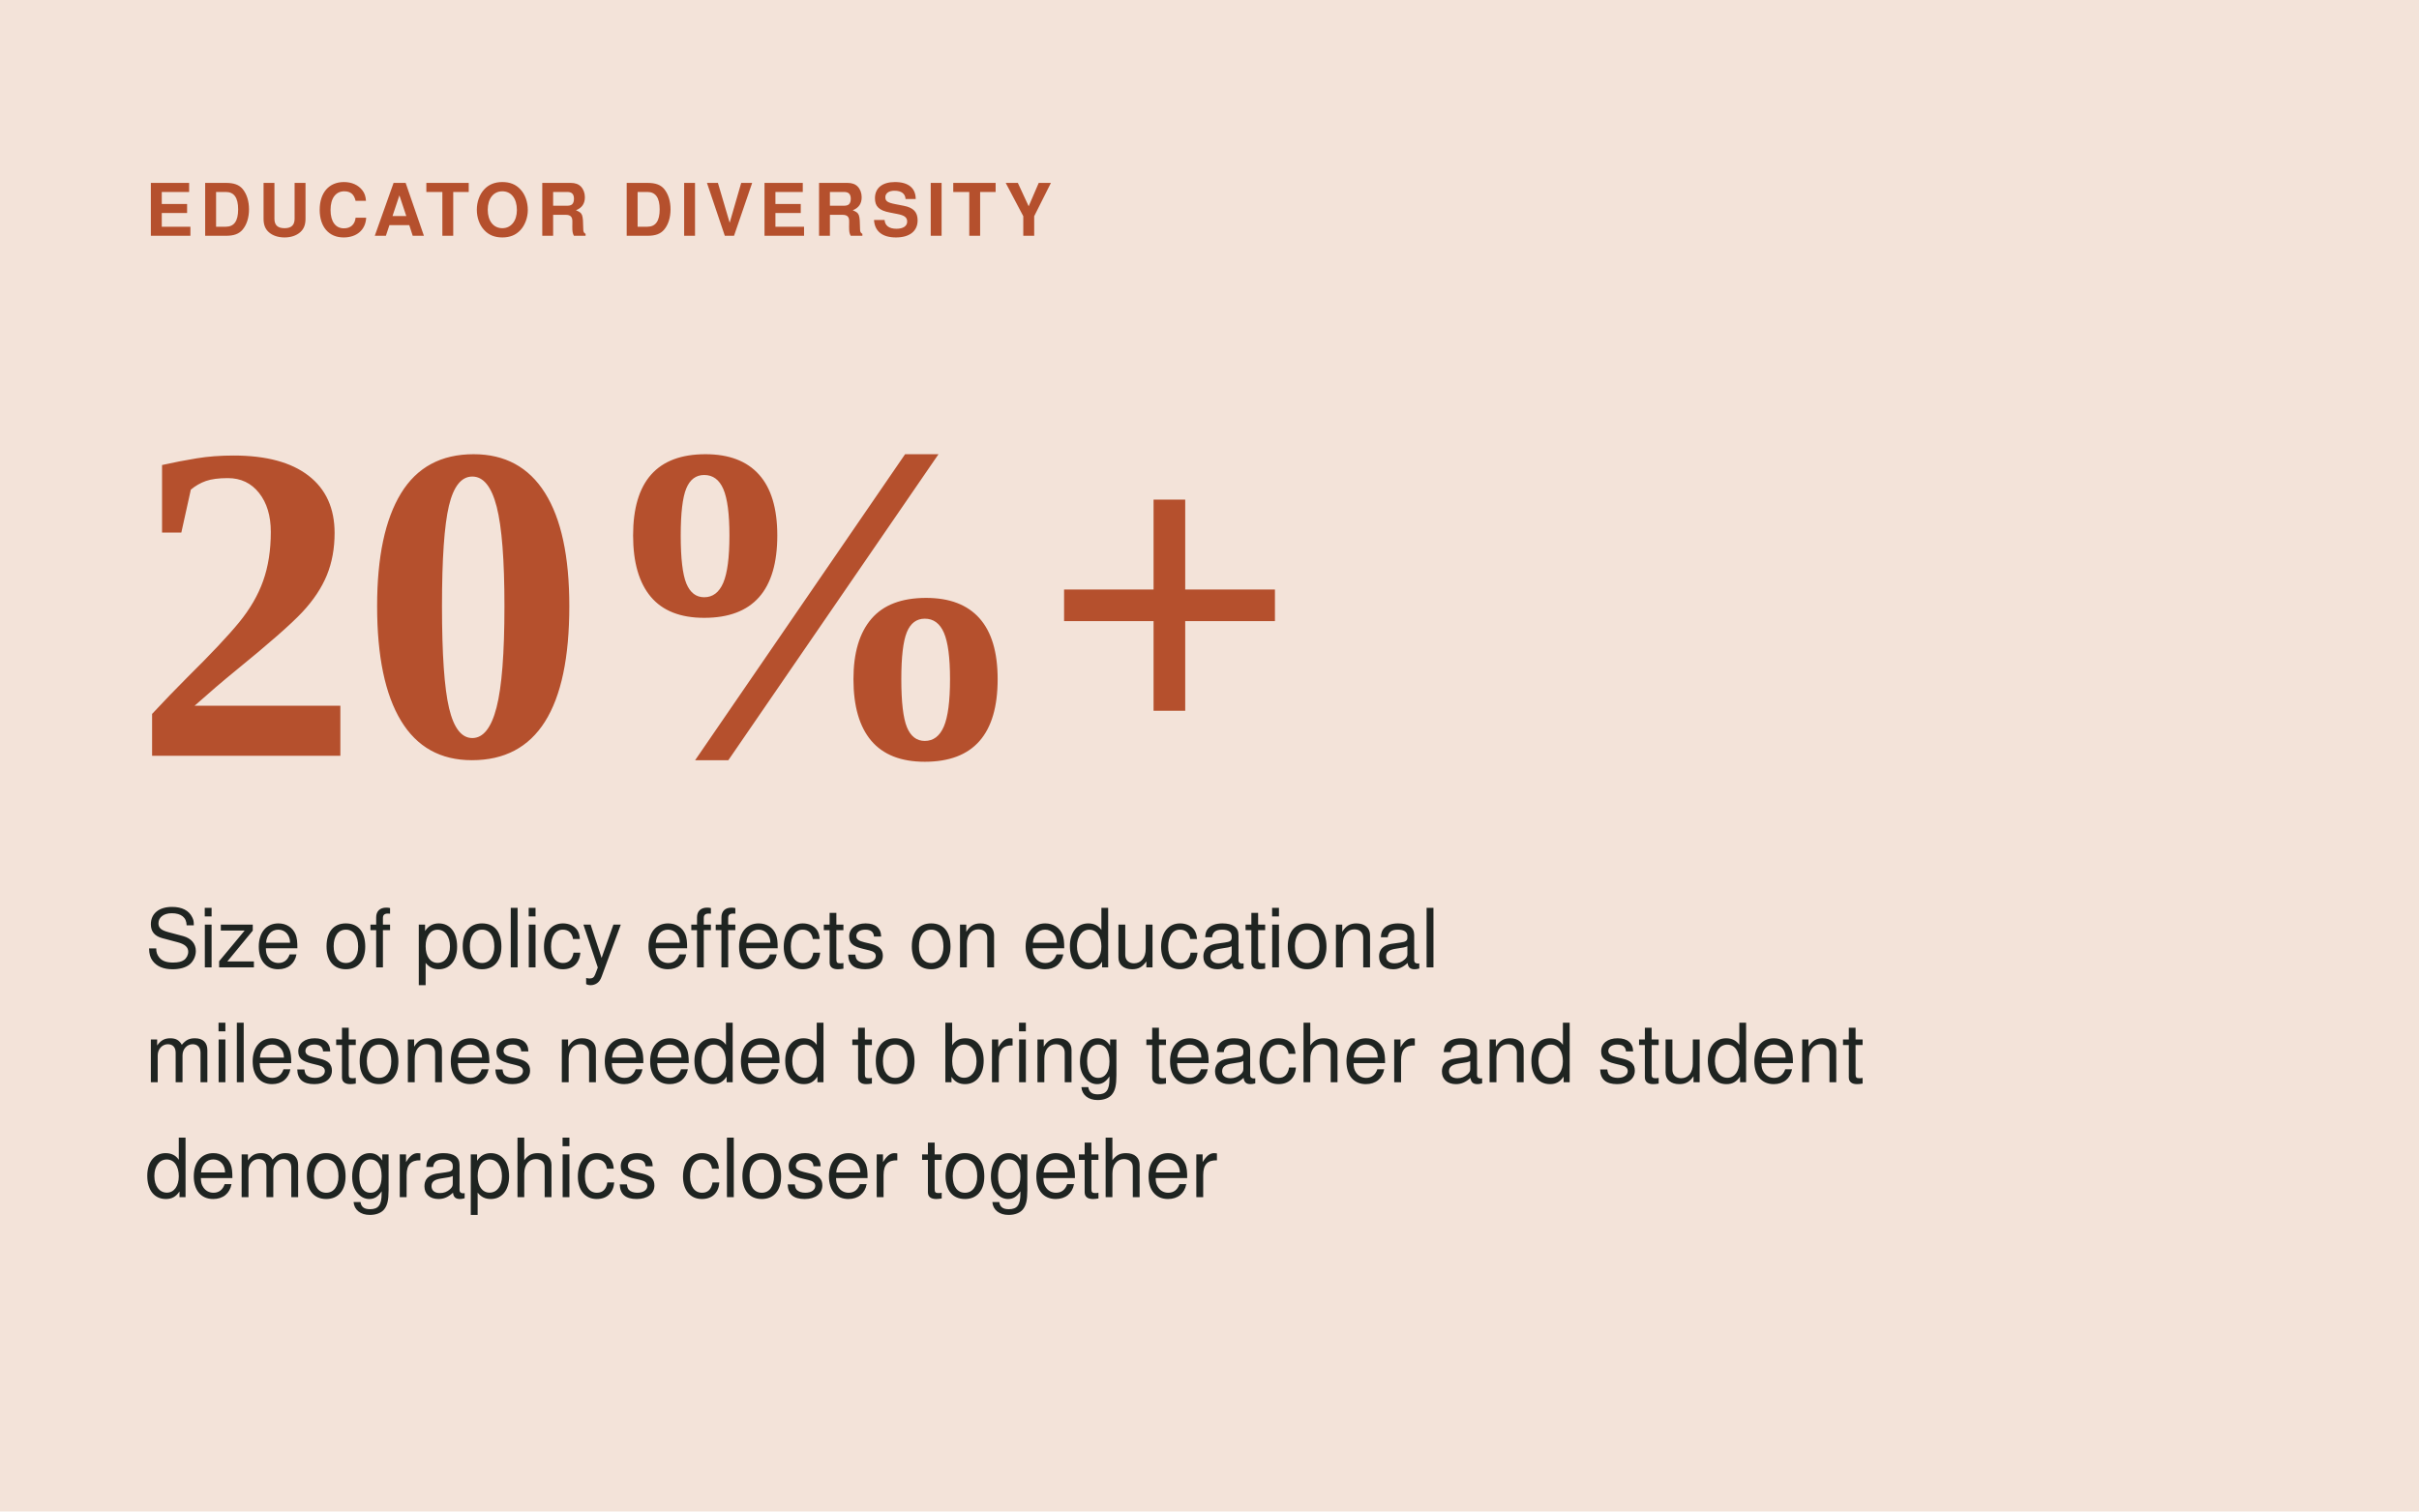
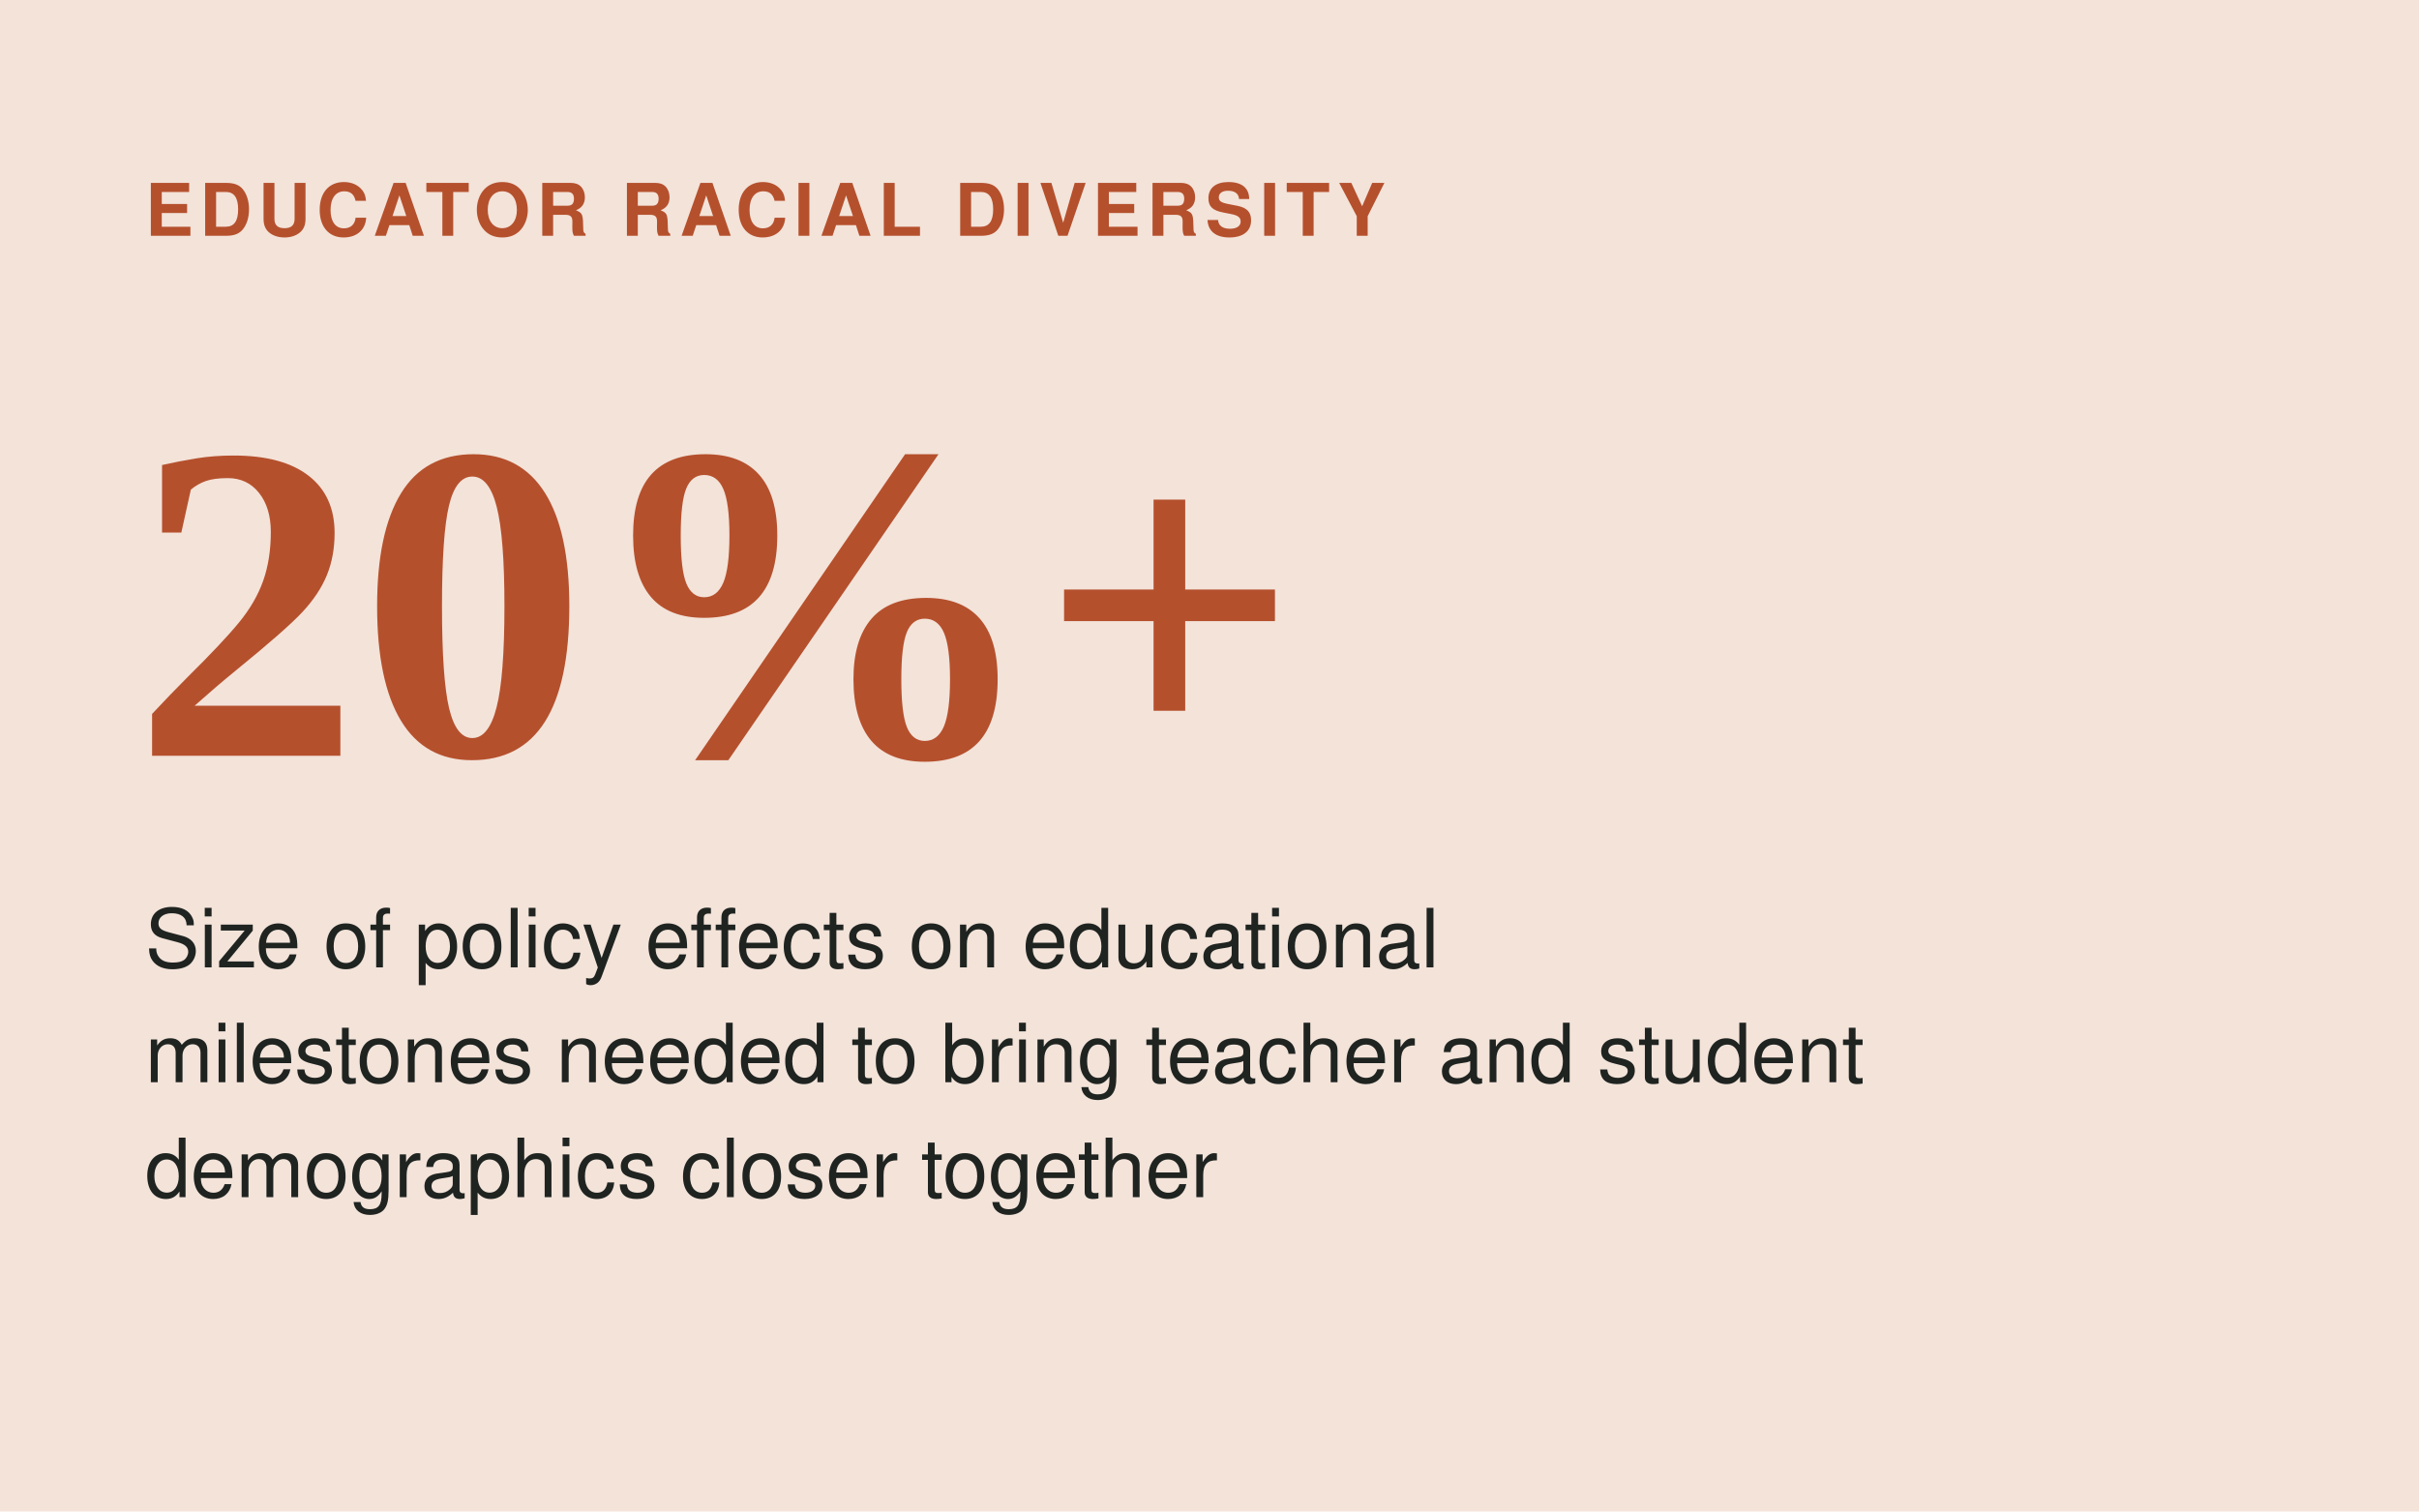
<svg xmlns="http://www.w3.org/2000/svg" viewBox="0 0 800 500" width="800" height="500" role="img">
  <rect width="800" height="500" fill="#F3E3D9" />
-   <text x="48" y="78" font-family="'Helvetica Neue', Helvetica, Arial, sans-serif" font-size="24" font-weight="600" letter-spacing="2" fill="#B5502D">EDUCATOR DIVERSITY</text>
+   <text x="48" y="78" font-family="'Helvetica Neue', Helvetica, Arial, sans-serif" font-size="24" font-weight="600" letter-spacing="2" fill="#B5502D">EDUCATOR RACIAL DIVERSITY</text>
  <text x="44" y="250" font-family="Georgia, 'Times New Roman', serif" font-size="150" font-weight="700" fill="#B5502D">20%+</text>
  <text x="48" y="320" font-family="'Helvetica Neue', Helvetica, Arial, sans-serif" font-size="27" fill="#1F2421">Size of policy effects on educational</text>
  <text x="48" y="358" font-family="'Helvetica Neue', Helvetica, Arial, sans-serif" font-size="27" fill="#1F2421">milestones needed to bring teacher and student</text>
  <text x="48" y="396" font-family="'Helvetica Neue', Helvetica, Arial, sans-serif" font-size="27" fill="#1F2421">demographics closer together</text>
</svg>
